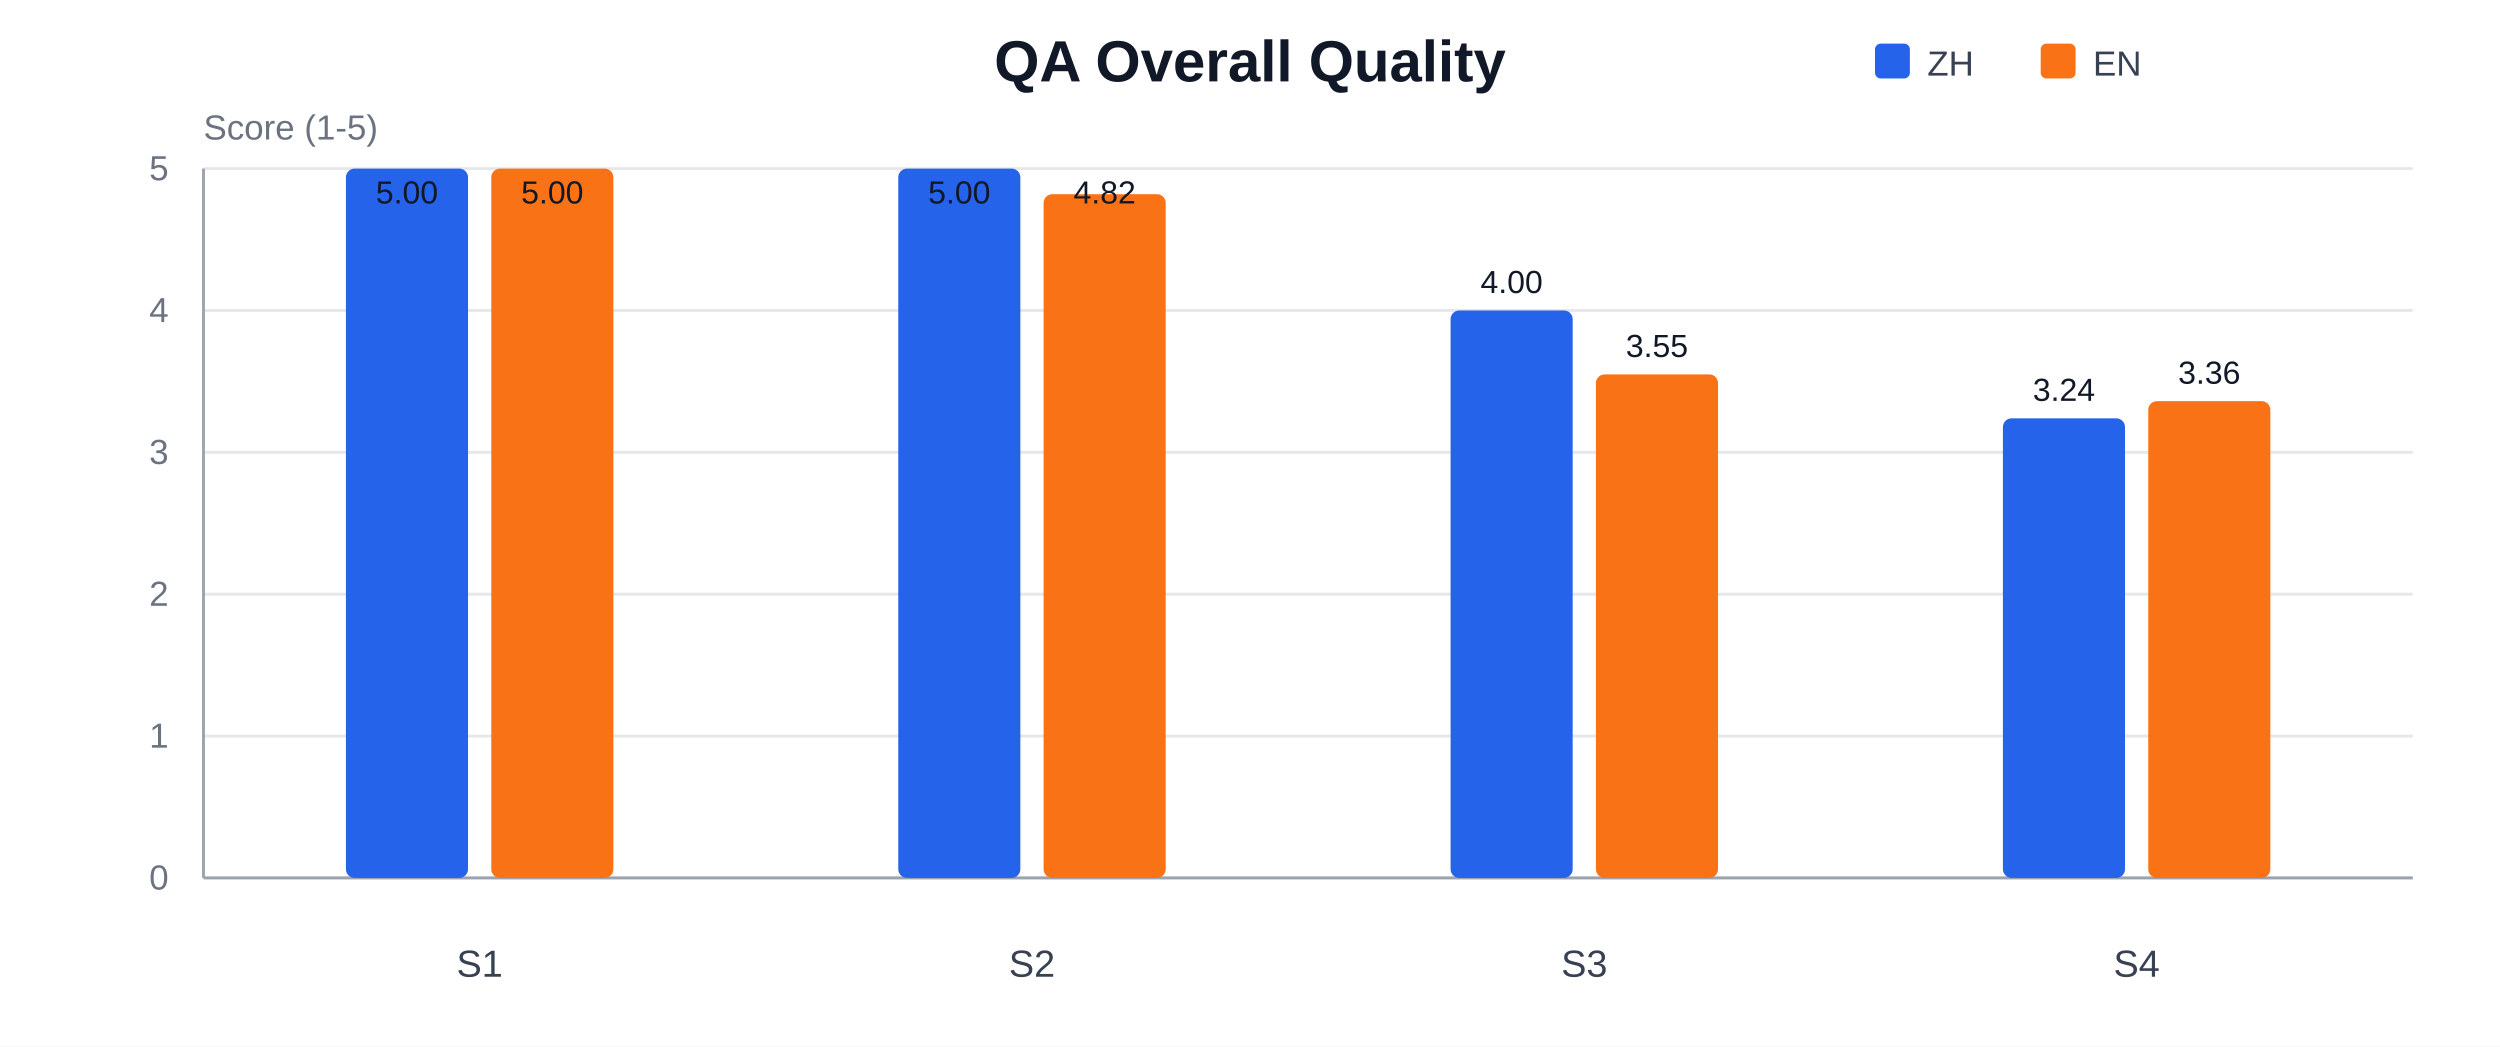
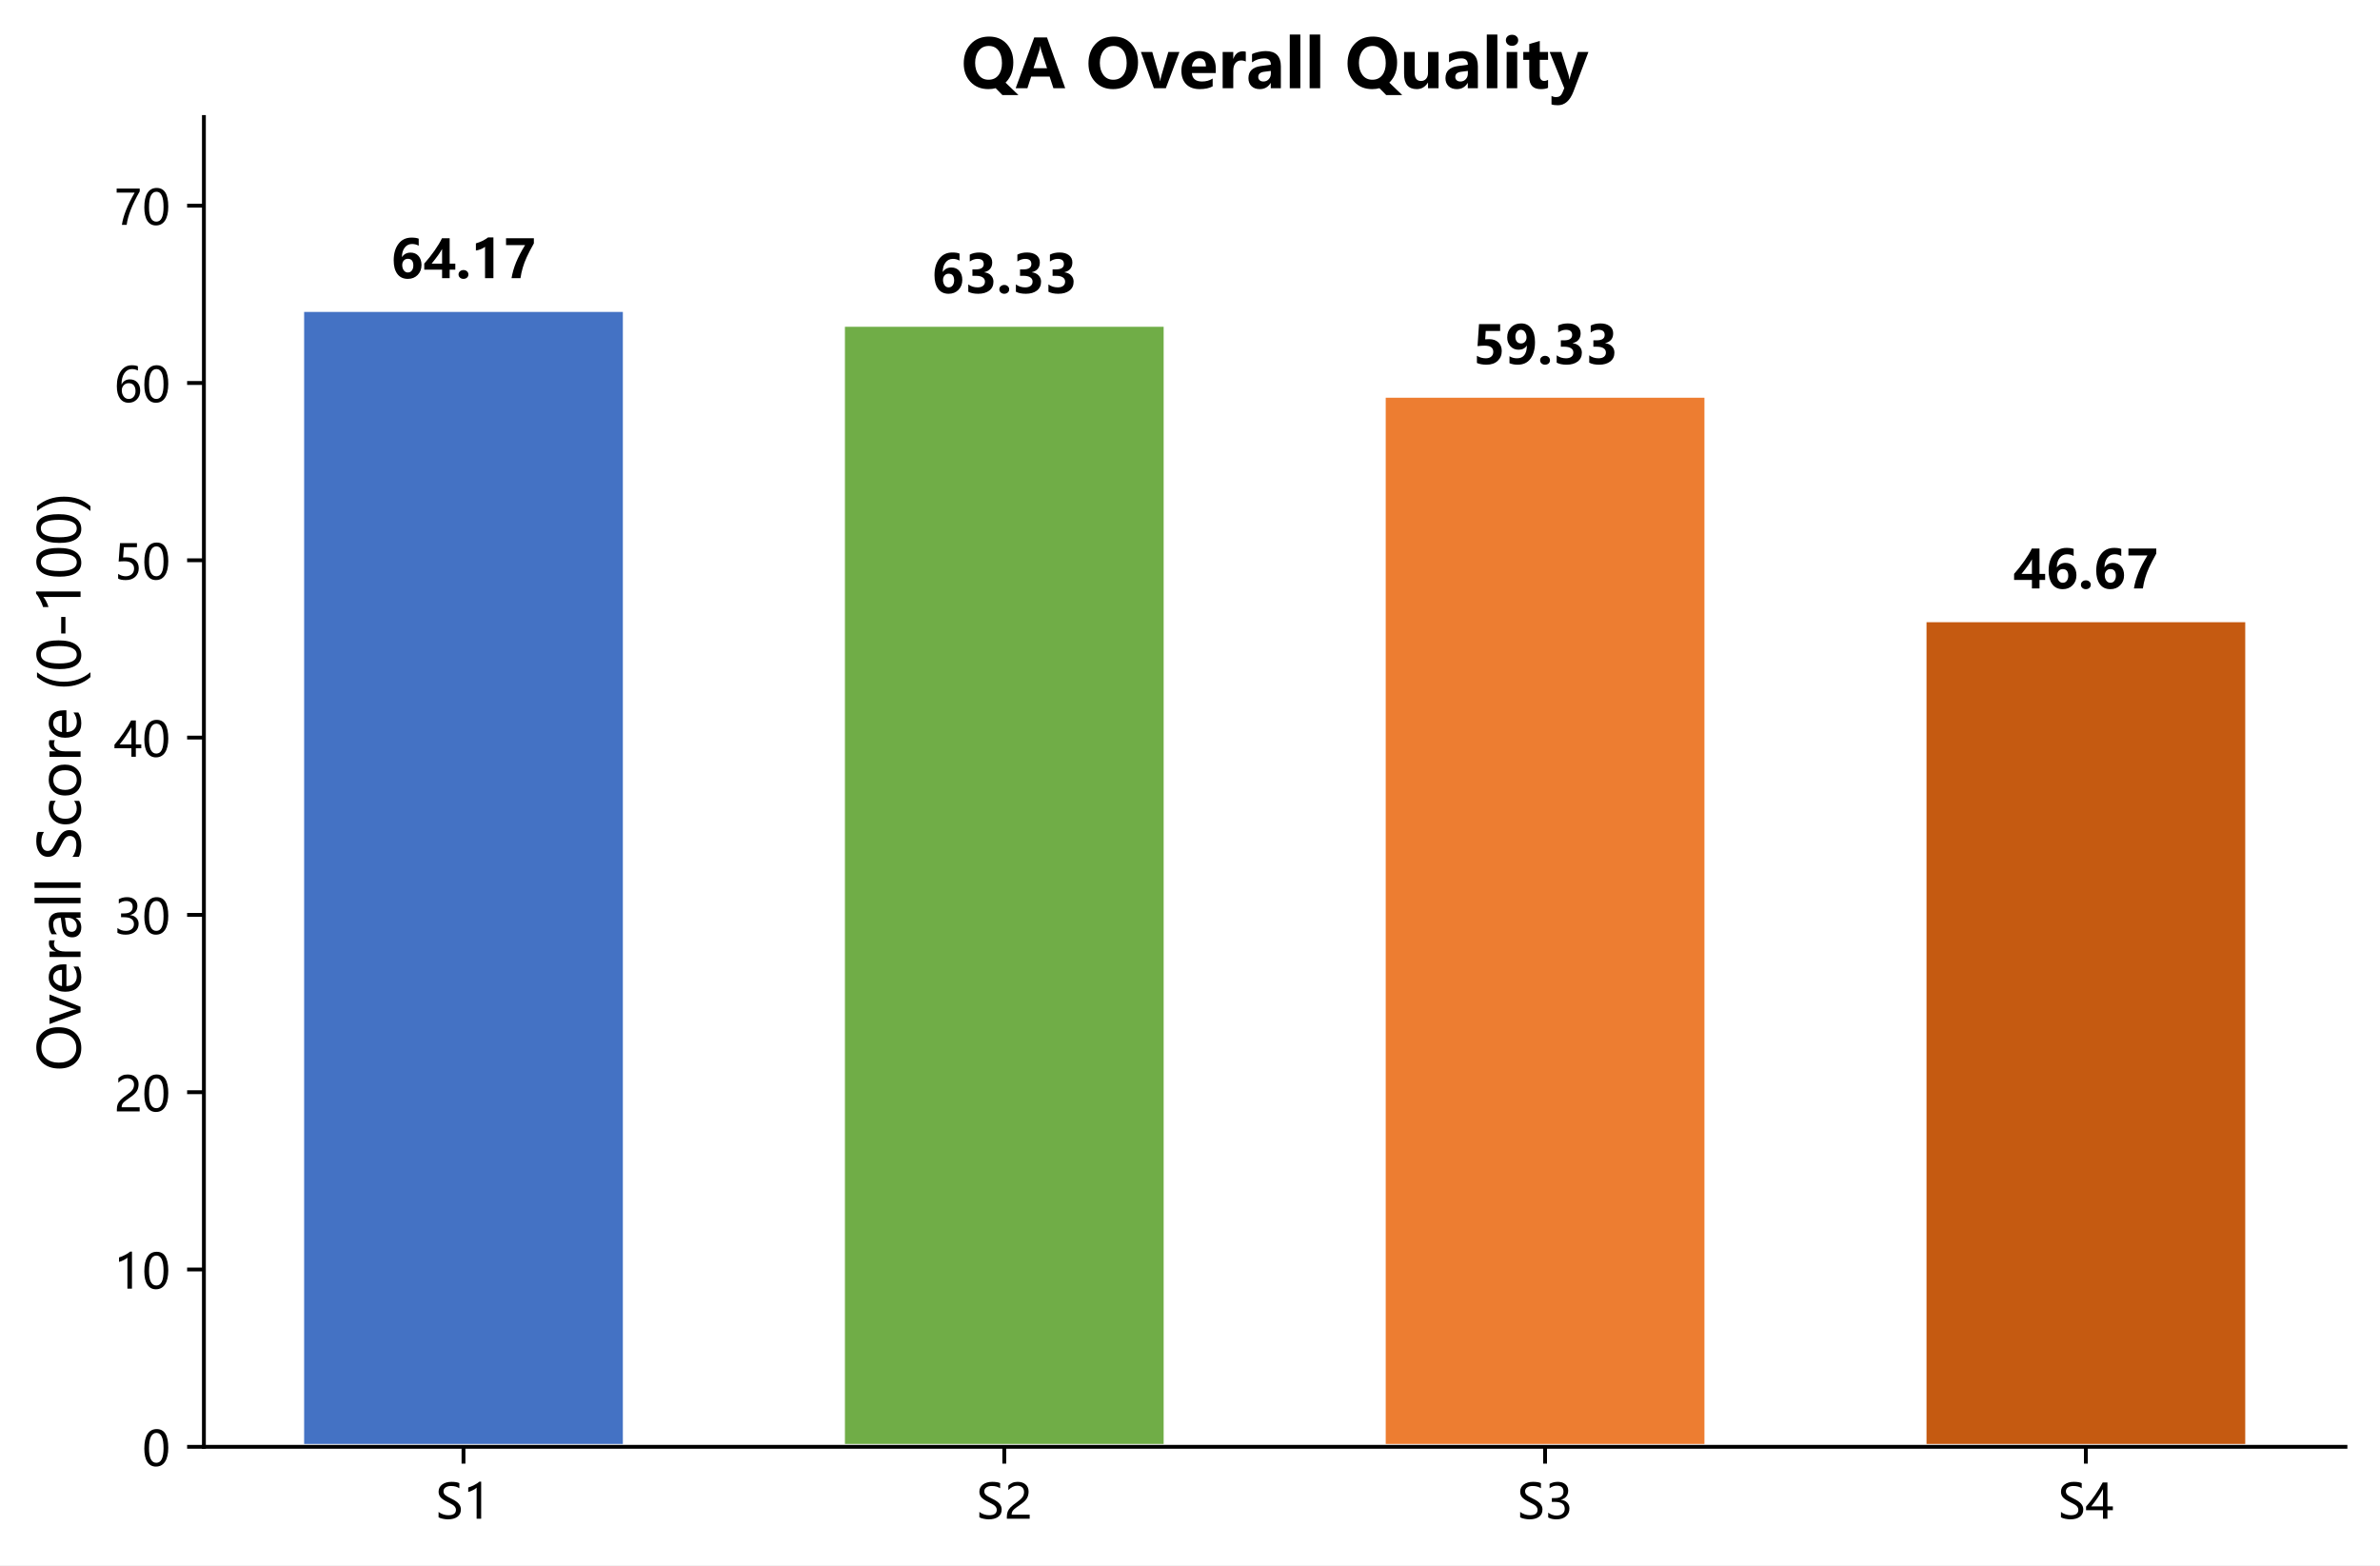
- <svg xmlns="http://www.w3.org/2000/svg" width="860" height="360" viewBox="0 0 860 360" role="img" aria-label="QA Overall Quality">
-   <rect width="100%" height="100%" fill="#ffffff" />
-   <text x="430.0" y="28" text-anchor="middle" font-family="Arial, sans-serif" font-size="20" font-weight="700" fill="#111827">QA Overall Quality</text>
-   <text x="70" y="48" font-family="Arial, sans-serif" font-size="12" fill="#6b7280">Score (1-5)</text>
-   <rect x="645" y="15" width="12" height="12" fill="#2563eb" rx="2" />
-   <text x="663" y="26" font-family="Arial, sans-serif" font-size="12" fill="#374151">ZH</text>
-   <rect x="702" y="15" width="12" height="12" fill="#f97316" rx="2" />
-   <text x="720" y="26" font-family="Arial, sans-serif" font-size="12" fill="#374151">EN</text>
-   <g font-family="Arial, sans-serif">
-     <line x1="70" y1="302.0" x2="830" y2="302.0" stroke="#e5e7eb" stroke-width="1" />
-     <text x="58" y="306.0" text-anchor="end" font-size="12" fill="#6b7280">0</text>
-     <line x1="70" y1="253.2" x2="830" y2="253.2" stroke="#e5e7eb" stroke-width="1" />
-     <text x="58" y="257.2" text-anchor="end" font-size="12" fill="#6b7280">1</text>
-     <line x1="70" y1="204.4" x2="830" y2="204.4" stroke="#e5e7eb" stroke-width="1" />
-     <text x="58" y="208.4" text-anchor="end" font-size="12" fill="#6b7280">2</text>
-     <line x1="70" y1="155.6" x2="830" y2="155.6" stroke="#e5e7eb" stroke-width="1" />
-     <text x="58" y="159.6" text-anchor="end" font-size="12" fill="#6b7280">3</text>
-     <line x1="70" y1="106.8" x2="830" y2="106.8" stroke="#e5e7eb" stroke-width="1" />
-     <text x="58" y="110.8" text-anchor="end" font-size="12" fill="#6b7280">4</text>
-     <line x1="70" y1="58.0" x2="830" y2="58.0" stroke="#e5e7eb" stroke-width="1" />
-     <text x="58" y="62.0" text-anchor="end" font-size="12" fill="#6b7280">5</text>
-     <line x1="70" y1="58" x2="70" y2="302" stroke="#9ca3af" />
-     <line x1="70" y1="302" x2="830" y2="302" stroke="#9ca3af" />
-     <rect x="119.0" y="58.0" width="42.0" height="244.0" rx="3" fill="#2563eb" />
-     <text x="140.0" y="70.0" text-anchor="middle" font-size="11" fill="#111827">5.00</text>
-     <rect x="169.0" y="58.0" width="42.0" height="244.0" rx="3" fill="#f97316" />
-     <text x="190.0" y="70.0" text-anchor="middle" font-size="11" fill="#111827">5.00</text>
-     <text x="165.0" y="336" text-anchor="middle" font-size="13" fill="#374151">S1</text>
-     <rect x="309.0" y="58.0" width="42.0" height="244.0" rx="3" fill="#2563eb" />
-     <text x="330.0" y="70.0" text-anchor="middle" font-size="11" fill="#111827">5.00</text>
-     <rect x="359.0" y="66.8" width="42.0" height="235.2" rx="3" fill="#f97316" />
-     <text x="380.0" y="70.0" text-anchor="middle" font-size="11" fill="#111827">4.82</text>
-     <text x="355.0" y="336" text-anchor="middle" font-size="13" fill="#374151">S2</text>
-     <rect x="499.0" y="106.8" width="42.0" height="195.2" rx="3" fill="#2563eb" />
-     <text x="520.0" y="100.8" text-anchor="middle" font-size="11" fill="#111827">4.00</text>
-     <rect x="549.0" y="128.8" width="42.0" height="173.2" rx="3" fill="#f97316" />
-     <text x="570.0" y="122.8" text-anchor="middle" font-size="11" fill="#111827">3.55</text>
-     <text x="545.0" y="336" text-anchor="middle" font-size="13" fill="#374151">S3</text>
-     <rect x="689.0" y="143.9" width="42.0" height="158.1" rx="3" fill="#2563eb" />
-     <text x="710.0" y="137.9" text-anchor="middle" font-size="11" fill="#111827">3.24</text>
-     <rect x="739.0" y="138.0" width="42.0" height="164.0" rx="3" fill="#f97316" />
-     <text x="760.0" y="132.0" text-anchor="middle" font-size="11" fill="#111827">3.36</text>
-     <text x="735.0" y="336" text-anchor="middle" font-size="13" fill="#374151">S4</text>
+ <svg xmlns="http://www.w3.org/2000/svg" xmlns:xlink="http://www.w3.org/1999/xlink" width="496.104pt" height="326.271pt" viewBox="0 0 496.104 326.271" version="1.1">
+   <defs>
+     <style type="text/css">*{stroke-linejoin: round; stroke-linecap: butt}</style>
+   </defs>
+   <g id="figure_1">
+     <g id="patch_1">
+       <path d="M 0 326.271  L 496.104 326.271  L 496.104 0  L 0 0  z " style="fill: #ffffff" />
+     </g>
+     <g id="axes_1">
+       <g id="patch_2">
+         <path d="M 42.504 301.591  L 488.904 301.591  L 488.904 24.391  L 42.504 24.391  z " style="fill: #ffffff" />
+       </g>
+       <g id="patch_3">
+         <path d="M 62.795 301.591  L 130.431 301.591  L 130.431 64.419  L 62.795 64.419  z " clip-path="url(#pf891b75988)" style="fill: #4472c4; stroke: #ffffff; stroke-width: 1.2; stroke-linejoin: miter" />
+       </g>
+       <g id="patch_4">
+         <path d="M 175.522 301.591  L 243.158 301.591  L 243.158 67.524  L 175.522 67.524  z " clip-path="url(#pf891b75988)" style="fill: #70ad47; stroke: #ffffff; stroke-width: 1.2; stroke-linejoin: miter" />
+       </g>
+       <g id="patch_5">
+         <path d="M 288.249 301.591  L 355.886 301.591  L 355.886 82.308  L 288.249 82.308  z " clip-path="url(#pf891b75988)" style="fill: #ed7d31; stroke: #ffffff; stroke-width: 1.2; stroke-linejoin: miter" />
+       </g>
+       <g id="patch_6">
+         <path d="M 400.976 301.591  L 468.613 301.591  L 468.613 129.099  L 400.976 129.099  z " clip-path="url(#pf891b75988)" style="fill: #c55a11; stroke: #ffffff; stroke-width: 1.2; stroke-linejoin: miter" />
+       </g>
+       <g id="matplotlib.axis_1">
+         <g id="xtick_1">
+           <g id="line2d_1">
+             <defs>
+               <path id="me9a93f95c0" d="M 0 0  L 0 3.5  " style="stroke: #000000; stroke-width: 0.8" />
+             </defs>
+             <g>
+               <use xlink:href="#me9a93f95c0" x="96.613" y="301.591" style="stroke: #000000; stroke-width: 0.8" />
+             </g>
+           </g>
+           <g id="text_1">
+             <g transform="translate(90.79487 316.585) scale(0.1 -0.1)">
+               <defs>
+                 <path id="MicrosoftYaHei-53" d="M 400 909  Q 622 716 994 591  Q 1366 466 1700 466  Q 2719 466 2719 1191  Q 2719 1394 2609 1556  Q 2500 1719 2309 1844  Q 2119 1969 1594 2228  Q 866 2591 634 2902  Q 403 3213 403 3613  Q 403 4216 887 4569  Q 1372 4922 2109 4922  Q 2831 4922 3169 4747  L 3169 4066  Q 2731 4369 2063 4369  Q 1619 4369 1339 4183  Q 1059 3997 1059 3666  Q 1059 3372 1253 3187  Q 1447 3003 2094 2684  Q 2806 2344 3090 2003  Q 3375 1663 3375 1238  Q 3375 600 2912 259  Q 2450 -81 1628 -81  Q 1341 -81 958 -1  Q 575 78 400 197  L 400 909  z " transform="scale(0.015625)" />
+                 <path id="MicrosoftYaHei-31" d="M 1781 0  L 1781 4141  Q 1638 3997 1295 3819  Q 953 3641 663 3569  L 663 4169  Q 1047 4275 1484 4508  Q 1922 4741 2156 4947  L 2388 4947  L 2388 0  L 1781 0  z " transform="scale(0.015625)" />
+               </defs>
+               <use xlink:href="#MicrosoftYaHei-53" />
+               <use xlink:href="#MicrosoftYaHei-31" transform="translate(57.71484 0)" />
+             </g>
+           </g>
+         </g>
+         <g id="xtick_2">
+           <g id="line2d_2">
+             <g>
+               <use xlink:href="#me9a93f95c0" x="209.34" y="301.591" style="stroke: #000000; stroke-width: 0.8" />
+             </g>
+           </g>
+           <g id="text_2">
+             <g transform="translate(203.5221 316.585) scale(0.1 -0.1)">
+               <defs>
+                 <path id="MicrosoftYaHei-32" d="M 2666 3572  Q 2666 3963 2419 4186  Q 2172 4409 1747 4409  Q 1447 4409 1140 4256  Q 834 4103 569 3819  L 569 4413  Q 806 4659 1107 4790  Q 1409 4922 1816 4922  Q 2472 4922 2872 4570  Q 3272 4219 3272 3619  Q 3272 3084 3026 2693  Q 2781 2303 2188 1894  Q 1581 1475 1376 1294  Q 1172 1113 1090 947  Q 1009 781 1009 544  L 3416 544  L 3416 0  L 372 0  L 372 241  Q 372 659 486 951  Q 600 1244 862 1520  Q 1125 1797 1681 2184  Q 2250 2584 2458 2886  Q 2666 3188 2666 3572  z " transform="scale(0.015625)" />
+               </defs>
+               <use xlink:href="#MicrosoftYaHei-53" />
+               <use xlink:href="#MicrosoftYaHei-32" transform="translate(57.71484 0)" />
+             </g>
+           </g>
+         </g>
+         <g id="xtick_3">
+           <g id="line2d_3">
+             <g>
+               <use xlink:href="#me9a93f95c0" x="322.067" y="301.591" style="stroke: #000000; stroke-width: 0.8" />
+             </g>
+           </g>
+           <g id="text_3">
+             <g transform="translate(316.2494 316.585) scale(0.1 -0.1)">
+               <defs>
+                 <path id="MicrosoftYaHei-33" d="M 447 809  Q 944 425 1569 425  Q 2069 425 2361 670  Q 2653 916 2653 1328  Q 2653 2247 1338 2247  L 934 2247  L 934 2753  L 1319 2753  Q 2484 2753 2484 3616  Q 2484 4413 1594 4413  Q 1084 4413 634 4069  L 634 4647  Q 1109 4922 1744 4922  Q 2363 4922 2738 4598  Q 3113 4275 3113 3759  Q 3113 2809 2144 2538  L 2144 2525  Q 2669 2469 2973 2155  Q 3278 1841 3278 1372  Q 3278 719 2808 319  Q 2338 -81 1556 -81  Q 869 -81 447 175  L 447 809  z " transform="scale(0.015625)" />
+               </defs>
+               <use xlink:href="#MicrosoftYaHei-53" />
+               <use xlink:href="#MicrosoftYaHei-33" transform="translate(57.71484 0)" />
+             </g>
+           </g>
+         </g>
+         <g id="xtick_4">
+           <g id="line2d_4">
+             <g>
+               <use xlink:href="#me9a93f95c0" x="434.795" y="301.591" style="stroke: #000000; stroke-width: 0.8" />
+             </g>
+           </g>
+           <g id="text_4">
+             <g transform="translate(428.9767 316.585) scale(0.1 -0.1)">
+               <defs>
+                 <path id="MicrosoftYaHei-34" d="M 2906 4841  L 2906 1644  L 3631 1644  L 3631 1138  L 2906 1138  L 2906 0  L 2313 0  L 2313 1138  L 53 1138  L 53 1616  Q 656 2294 1265 3178  Q 1875 4063 2272 4841  L 2906 4841  z M 741 1644  L 2313 1644  L 2313 3950  Q 1988 3366 1616 2817  Q 1244 2269 741 1644  z " transform="scale(0.015625)" />
+               </defs>
+               <use xlink:href="#MicrosoftYaHei-53" />
+               <use xlink:href="#MicrosoftYaHei-34" transform="translate(57.71484 0)" />
+             </g>
+           </g>
+         </g>
+       </g>
+       <g id="matplotlib.axis_2">
+         <g id="ytick_1">
+           <g id="line2d_5">
+             <defs>
+               <path id="md92fbc329b" d="M 0 0  L -3.5 0  " style="stroke: #000000; stroke-width: 0.8" />
+             </defs>
+             <g>
+               <use xlink:href="#md92fbc329b" x="42.504" y="301.591" style="stroke: #000000; stroke-width: 0.8" />
+             </g>
+           </g>
+           <g id="text_5">
+             <g transform="translate(29.63969 305.5881) scale(0.1 -0.1)">
+               <defs>
+                 <path id="MicrosoftYaHei-30" d="M 284 2325  Q 284 3606 709 4264  Q 1134 4922 1941 4922  Q 3478 4922 3478 2441  Q 3478 1216 3045 567  Q 2613 -81 1831 -81  Q 1094 -81 689 534  Q 284 1150 284 2325  z M 909 2353  Q 909 425 1888 425  Q 2850 425 2850 2384  Q 2850 4413 1906 4413  Q 909 4413 909 2353  z " transform="scale(0.015625)" />
+               </defs>
+               <use xlink:href="#MicrosoftYaHei-30" />
+             </g>
+           </g>
+         </g>
+         <g id="ytick_2">
+           <g id="line2d_6">
+             <g>
+               <use xlink:href="#md92fbc329b" x="42.504" y="264.631" style="stroke: #000000; stroke-width: 0.8" />
+             </g>
+           </g>
+           <g id="text_6">
+             <g transform="translate(23.77563 268.6281) scale(0.1 -0.1)">
+               <use xlink:href="#MicrosoftYaHei-31" />
+               <use xlink:href="#MicrosoftYaHei-30" transform="translate(58.64258 0)" />
+             </g>
+           </g>
+         </g>
+         <g id="ytick_3">
+           <g id="line2d_7">
+             <g>
+               <use xlink:href="#md92fbc329b" x="42.504" y="227.671" style="stroke: #000000; stroke-width: 0.8" />
+             </g>
+           </g>
+           <g id="text_7">
+             <g transform="translate(23.77563 231.6681) scale(0.1 -0.1)">
+               <use xlink:href="#MicrosoftYaHei-32" />
+               <use xlink:href="#MicrosoftYaHei-30" transform="translate(58.64258 0)" />
+             </g>
+           </g>
+         </g>
+         <g id="ytick_4">
+           <g id="line2d_8">
+             <g>
+               <use xlink:href="#md92fbc329b" x="42.504" y="190.711" style="stroke: #000000; stroke-width: 0.8" />
+             </g>
+           </g>
+           <g id="text_8">
+             <g transform="translate(23.77563 194.7081) scale(0.1 -0.1)">
+               <use xlink:href="#MicrosoftYaHei-33" />
+               <use xlink:href="#MicrosoftYaHei-30" transform="translate(58.64258 0)" />
+             </g>
+           </g>
+         </g>
+         <g id="ytick_5">
+           <g id="line2d_9">
+             <g>
+               <use xlink:href="#md92fbc329b" x="42.504" y="153.751" style="stroke: #000000; stroke-width: 0.8" />
+             </g>
+           </g>
+           <g id="text_9">
+             <g transform="translate(23.77563 157.7481) scale(0.1 -0.1)">
+               <use xlink:href="#MicrosoftYaHei-34" />
+               <use xlink:href="#MicrosoftYaHei-30" transform="translate(58.64258 0)" />
+             </g>
+           </g>
+         </g>
+         <g id="ytick_6">
+           <g id="line2d_10">
+             <g>
+               <use xlink:href="#md92fbc329b" x="42.504" y="116.791" style="stroke: #000000; stroke-width: 0.8" />
+             </g>
+           </g>
+           <g id="text_10">
+             <g transform="translate(23.77563 120.7881) scale(0.1 -0.1)">
+               <defs>
+                 <path id="MicrosoftYaHei-35" d="M 3294 1494  Q 3294 784 2823 350  Q 2353 -84 1559 -84  Q 878 -84 544 119  L 544 744  Q 1034 425 1544 425  Q 2050 425 2361 704  Q 2672 984 2672 1447  Q 2672 1909 2348 2167  Q 2025 2425 1434 2425  Q 978 2425 613 2384  L 791 4841  L 3053 4841  L 3053 4303  L 1306 4303  L 1206 2931  L 1647 2950  Q 2416 2950 2855 2567  Q 3294 2184 3294 1494  z " transform="scale(0.015625)" />
+               </defs>
+               <use xlink:href="#MicrosoftYaHei-35" />
+               <use xlink:href="#MicrosoftYaHei-30" transform="translate(58.64258 0)" />
+             </g>
+           </g>
+         </g>
+         <g id="ytick_7">
+           <g id="line2d_11">
+             <g>
+               <use xlink:href="#md92fbc329b" x="42.504" y="79.831" style="stroke: #000000; stroke-width: 0.8" />
+             </g>
+           </g>
+           <g id="text_11">
+             <g transform="translate(23.77563 83.82812) scale(0.1 -0.1)">
+               <defs>
+                 <path id="MicrosoftYaHei-36" d="M 3181 4219  Q 2803 4413 2391 4413  Q 1763 4413 1381 3866  Q 1000 3319 994 2372  L 1009 2372  Q 1353 3038 2106 3038  Q 2734 3038 3109 2628  Q 3484 2219 3484 1541  Q 3484 831 3051 375  Q 2619 -81 1947 -81  Q 1209 -81 789 495  Q 369 1072 369 2131  Q 369 3413 920 4167  Q 1472 4922 2372 4922  Q 2888 4922 3181 4781  L 3181 4219  z M 1031 1584  Q 1031 1106 1286 765  Q 1541 425 1963 425  Q 2363 425 2613 719  Q 2863 1013 2863 1475  Q 2863 1975 2627 2253  Q 2391 2531 1956 2531  Q 1544 2531 1287 2250  Q 1031 1969 1031 1584  z " transform="scale(0.015625)" />
+               </defs>
+               <use xlink:href="#MicrosoftYaHei-36" />
+               <use xlink:href="#MicrosoftYaHei-30" transform="translate(58.64258 0)" />
+             </g>
+           </g>
+         </g>
+         <g id="ytick_8">
+           <g id="line2d_12">
+             <g>
+               <use xlink:href="#md92fbc329b" x="42.504" y="42.871" style="stroke: #000000; stroke-width: 0.8" />
+             </g>
+           </g>
+           <g id="text_12">
+             <g transform="translate(23.77563 46.86812) scale(0.1 -0.1)">
+               <defs>
+                 <path id="MicrosoftYaHei-37" d="M 3422 4463  Q 2659 3131 2223 1998  Q 1788 866 1684 0  L 1047 0  Q 1163 853 1594 1947  Q 2025 3041 2747 4300  L 347 4300  L 347 4841  L 3422 4841  L 3422 4463  z " transform="scale(0.015625)" />
+               </defs>
+               <use xlink:href="#MicrosoftYaHei-37" />
+               <use xlink:href="#MicrosoftYaHei-30" transform="translate(58.64258 0)" />
+             </g>
+           </g>
+         </g>
+         <g id="text_13">
+           <g transform="translate(16.7925 223.3269) rotate(-90) scale(0.12 -0.12)">
+             <defs>
+               <path id="MicrosoftYaHei-4f" d="M 313 2363  Q 313 3534 947 4228  Q 1581 4922 2666 4922  Q 3675 4922 4290 4244  Q 4906 3566 4906 2478  Q 4906 1300 4275 609  Q 3644 -81 2588 -81  Q 1556 -81 934 597  Q 313 1275 313 2363  z M 969 2413  Q 969 1534 1417 1004  Q 1866 475 2588 475  Q 3363 475 3805 983  Q 4247 1491 4247 2403  Q 4247 3341 3814 3850  Q 3381 4359 2628 4359  Q 1888 4359 1428 3821  Q 969 3284 969 2413  z " transform="scale(0.015625)" />
+               <path id="MicrosoftYaHei-76" d="M 3331 3456  L 1963 0  L 1344 0  L 44 3456  L 713 3456  L 1556 988  Q 1659 691 1678 491  L 1694 491  Q 1725 753 1803 975  L 2688 3456  L 3331 3456  z " transform="scale(0.015625)" />
+               <path id="MicrosoftYaHei-65" d="M 3363 1572  L 944 1572  Q 959 1019 1246 717  Q 1534 416 2050 416  Q 2631 416 3116 788  L 3116 241  Q 2659 -81 1906 -81  Q 1156 -81 736 394  Q 316 869 316 1713  Q 316 2506 777 3022  Q 1238 3538 1922 3538  Q 2600 3538 2981 3102  Q 3363 2666 3363 1881  L 3363 1572  z M 2750 2063  Q 2747 2531 2528 2787  Q 2309 3044 1913 3044  Q 1547 3044 1280 2772  Q 1013 2500 944 2063  L 2750 2063  z " transform="scale(0.015625)" />
+               <path id="MicrosoftYaHei-72" d="M 2400 2850  Q 2247 2959 1978 2959  Q 1622 2959 1390 2626  Q 1159 2294 1159 1750  L 1159 0  L 547 0  L 547 3456  L 1159 3456  L 1159 2753  L 1172 2753  Q 1434 3516 2078 3516  Q 2288 3516 2400 3469  L 2400 2850  z " transform="scale(0.015625)" />
+               <path id="MicrosoftYaHei-61" d="M 628 3216  Q 1144 3538 1819 3538  Q 3069 3538 3069 2225  L 3069 0  L 2463 0  L 2463 534  L 2447 534  Q 2088 -81 1388 -81  Q 884 -81 587 191  Q 291 463 291 925  Q 291 1894 1438 2053  L 2463 2197  Q 2463 3044 1763 3044  Q 1141 3044 628 2625  L 628 3216  z M 1653 1625  Q 1228 1569 1067 1412  Q 906 1256 906 975  Q 906 728 1081 572  Q 1256 416 1544 416  Q 1944 416 2203 697  Q 2463 978 2463 1403  L 2463 1734  L 1653 1625  z " transform="scale(0.015625)" />
+               <path id="MicrosoftYaHei-6c" d="M 544 0  L 544 5116  L 1156 5116  L 1156 0  L 544 0  z " transform="scale(0.015625)" />
+               <path id="MicrosoftYaHei-20" transform="scale(0.015625)" />
+               <path id="MicrosoftYaHei-63" d="M 2934 156  Q 2538 -81 1978 -81  Q 1228 -81 772 400  Q 316 881 316 1647  Q 316 2497 808 3017  Q 1300 3538 2125 3538  Q 2600 3538 2938 3369  L 2938 2763  Q 2572 3031 2125 3031  Q 1600 3031 1270 2667  Q 941 2303 941 1697  Q 941 1100 1252 762  Q 1563 425 2091 425  Q 2538 425 2934 719  L 2934 156  z " transform="scale(0.015625)" />
+               <path id="MicrosoftYaHei-6f" d="M 316 1691  Q 316 2547 794 3042  Q 1272 3538 2091 3538  Q 2869 3538 3311 3061  Q 3753 2584 3753 1744  Q 3753 925 3281 422  Q 2809 -81 2016 -81  Q 1241 -81 778 406  Q 316 894 316 1691  z M 941 1709  Q 941 1113 1242 769  Q 1544 425 2053 425  Q 2578 425 2853 761  Q 3128 1097 3128 1725  Q 3128 2356 2853 2693  Q 2578 3031 2053 3031  Q 1538 3031 1239 2678  Q 941 2325 941 1709  z " transform="scale(0.015625)" />
+               <path id="MicrosoftYaHei-28" d="M 1531 -1100  Q 478 100 478 1847  Q 478 3594 1531 4841  L 2072 4841  Q 1016 3544 1016 1853  Q 1016 166 2066 -1100  L 1531 -1100  z " transform="scale(0.015625)" />
+               <path id="MicrosoftYaHei-2d" d="M 2328 1681  L 488 1681  L 488 2153  L 2328 2153  L 2328 1681  z " transform="scale(0.015625)" />
+               <path id="MicrosoftYaHei-29" d="M 78 -1100  Q 1131 163 1131 1853  Q 1131 3547 72 4841  L 616 4841  Q 1672 3603 1672 1847  Q 1672 91 616 -1100  L 78 -1100  z " transform="scale(0.015625)" />
+             </defs>
+             <use xlink:href="#MicrosoftYaHei-4f" />
+             <use xlink:href="#MicrosoftYaHei-76" transform="translate(81.49414 0)" />
+             <use xlink:href="#MicrosoftYaHei-65" transform="translate(133.3594 0)" />
+             <use xlink:href="#MicrosoftYaHei-72" transform="translate(190.0977 0)" />
+             <use xlink:href="#MicrosoftYaHei-61" transform="translate(228.2812 0)" />
+             <use xlink:href="#MicrosoftYaHei-6c" transform="translate(283.5547 0)" />
+             <use xlink:href="#MicrosoftYaHei-6c" transform="translate(310.166 0)" />
+             <use xlink:href="#MicrosoftYaHei-20" transform="translate(336.7773 0)" />
+             <use xlink:href="#MicrosoftYaHei-53" transform="translate(366.3672 0)" />
+             <use xlink:href="#MicrosoftYaHei-63" transform="translate(424.082 0)" />
+             <use xlink:href="#MicrosoftYaHei-6f" transform="translate(474.2285 0)" />
+             <use xlink:href="#MicrosoftYaHei-72" transform="translate(537.8027 0)" />
+             <use xlink:href="#MicrosoftYaHei-65" transform="translate(574.6113 0)" />
+             <use xlink:href="#MicrosoftYaHei-20" transform="translate(631.3496 0)" />
+             <use xlink:href="#MicrosoftYaHei-28" transform="translate(660.9395 0)" />
+             <use xlink:href="#MicrosoftYaHei-30" transform="translate(694.3379 0)" />
+             <use xlink:href="#MicrosoftYaHei-2d" transform="translate(752.9805 0)" />
+             <use xlink:href="#MicrosoftYaHei-31" transform="translate(796.2422 0)" />
+             <use xlink:href="#MicrosoftYaHei-30" transform="translate(854.8848 0)" />
+             <use xlink:href="#MicrosoftYaHei-30" transform="translate(913.5273 0)" />
+             <use xlink:href="#MicrosoftYaHei-29" transform="translate(972.1699 0)" />
+           </g>
+         </g>
+       </g>
+       <g id="patch_7">
+         <path d="M 42.504 301.591  L 42.504 24.391  " style="fill: none; stroke: #000000; stroke-width: 0.8; stroke-linejoin: miter; stroke-linecap: square" />
+       </g>
+       <g id="patch_8">
+         <path d="M 42.504 301.591  L 488.904 301.591  " style="fill: none; stroke: #000000; stroke-width: 0.8; stroke-linejoin: miter; stroke-linecap: square" />
+       </g>
+       <g id="text_14">
+         <g transform="translate(81.47409 57.9884) scale(0.11 -0.11)">
+           <defs>
+             <path id="MicrosoftYaHei-Bold-36" d="M 3378 3938  Q 3009 4147 2575 4147  Q 2016 4147 1680 3708  Q 1344 3269 1344 2572  L 1363 2572  Q 1709 3103 2391 3103  Q 3000 3103 3358 2686  Q 3716 2269 3716 1600  Q 3716 869 3250 392  Q 2784 -84 2059 -84  Q 1228 -84 786 516  Q 344 1116 344 2159  Q 344 3388 917 4155  Q 1491 4922 2513 4922  Q 3063 4922 3378 4791  L 3378 3938  z M 1378 1591  Q 1378 1216 1565 953  Q 1753 691 2059 691  Q 2369 691 2547 931  Q 2725 1172 2725 1534  Q 2725 2350 2053 2350  Q 1750 2350 1564 2134  Q 1378 1919 1378 1591  z " transform="scale(0.015625)" />
+             <path id="MicrosoftYaHei-Bold-34" d="M 3184 4841  L 3184 1766  L 3869 1766  L 3869 1031  L 3184 1031  L 3184 0  L 2266 0  L 2266 1031  L 103 1031  L 103 1772  Q 775 2522 1362 3359  Q 1950 4197 2250 4841  L 3184 4841  z M 997 1766  L 2266 1766  L 2266 3541  Q 2116 3259 1836 2859  Q 1556 2459 997 1766  z " transform="scale(0.015625)" />
+             <path id="MicrosoftYaHei-Bold-2e" d="M 313 453  Q 313 688 491 838  Q 669 988 916 988  Q 1166 988 1337 834  Q 1509 681 1509 453  Q 1509 213 1337 64  Q 1166 -84 903 -84  Q 659 -84 486 69  Q 313 222 313 453  z " transform="scale(0.015625)" />
+             <path id="MicrosoftYaHei-Bold-31" d="M 2716 4947  L 2716 0  L 1700 0  L 1700 3809  Q 1513 3647 1188 3517  Q 863 3388 591 3356  L 591 4222  Q 1447 4472 2072 4947  L 2716 4947  z " transform="scale(0.015625)" />
+             <path id="MicrosoftYaHei-Bold-37" d="M 3675 4225  Q 3088 3172 2798 2528  Q 2509 1884 2328 1275  Q 2147 666 2050 0  L 966 0  Q 1122 947 1517 1917  Q 1913 2888 2609 4009  L 300 4009  L 300 4841  L 3675 4841  L 3675 4225  z " transform="scale(0.015625)" />
+           </defs>
+           <use xlink:href="#MicrosoftYaHei-Bold-36" />
+           <use xlink:href="#MicrosoftYaHei-Bold-34" transform="translate(61.66992 0)" />
+           <use xlink:href="#MicrosoftYaHei-Bold-2e" transform="translate(123.3398 0)" />
+           <use xlink:href="#MicrosoftYaHei-Bold-31" transform="translate(151.9043 0)" />
+           <use xlink:href="#MicrosoftYaHei-Bold-37" transform="translate(213.5742 0)" />
+         </g>
+       </g>
+       <g id="text_15">
+         <g transform="translate(194.2014 61.09304) scale(0.11 -0.11)">
+           <defs>
+             <path id="MicrosoftYaHei-Bold-33" d="M 494 1053  Q 978 691 1625 691  Q 2034 691 2275 872  Q 2516 1053 2516 1388  Q 2516 1731 2230 1912  Q 1944 2094 1428 2094  L 997 2094  L 997 2872  L 1394 2872  Q 2369 2872 2369 3528  Q 2369 4147 1622 4147  Q 1134 4147 675 3828  L 675 4663  Q 1175 4922 1853 4922  Q 2541 4922 2969 4605  Q 3397 4288 3397 3725  Q 3397 2775 2434 2531  L 2434 2516  Q 2941 2459 3244 2145  Q 3547 1831 3547 1381  Q 3547 691 3042 303  Q 2538 -84 1697 -84  Q 950 -84 494 163  L 494 1053  z " transform="scale(0.015625)" />
+           </defs>
+           <use xlink:href="#MicrosoftYaHei-Bold-36" />
+           <use xlink:href="#MicrosoftYaHei-Bold-33" transform="translate(61.66992 0)" />
+           <use xlink:href="#MicrosoftYaHei-Bold-2e" transform="translate(123.3398 0)" />
+           <use xlink:href="#MicrosoftYaHei-Bold-33" transform="translate(151.9043 0)" />
+           <use xlink:href="#MicrosoftYaHei-Bold-33" transform="translate(213.5742 0)" />
+         </g>
+       </g>
+       <g id="text_16">
+         <g transform="translate(306.9286 75.87704) scale(0.11 -0.11)">
+           <defs>
+             <path id="MicrosoftYaHei-Bold-35" d="M 541 125  L 541 997  Q 1044 691 1613 691  Q 2041 691 2283 902  Q 2525 1113 2525 1472  Q 2525 2225 1494 2225  Q 1113 2225 616 2169  L 797 4841  L 3359 4841  L 3359 4009  L 1613 4009  L 1544 2991  Q 1803 3013 2022 3013  Q 2731 3013 3142 2625  Q 3553 2238 3553 1575  Q 3553 844 3056 380  Q 2559 -84 1706 -84  Q 1016 -84 541 125  z " transform="scale(0.015625)" />
+             <path id="MicrosoftYaHei-Bold-39" d="M 544 941  Q 931 691 1456 691  Q 2628 691 2653 2216  L 2634 2222  Q 2316 1731 1650 1731  Q 1047 1731 658 2154  Q 269 2578 269 3222  Q 269 3978 737 4450  Q 1206 4922 1959 4922  Q 2744 4922 3191 4325  Q 3638 3728 3638 2659  Q 3638 1391 3098 653  Q 2559 -84 1547 -84  Q 975 -84 544 100  L 544 941  z M 1259 3313  Q 1259 2928 1445 2709  Q 1631 2491 1953 2491  Q 2241 2491 2427 2700  Q 2613 2909 2613 3219  Q 2613 3591 2427 3869  Q 2241 4147 1928 4147  Q 1625 4147 1442 3906  Q 1259 3666 1259 3313  z " transform="scale(0.015625)" />
+           </defs>
+           <use xlink:href="#MicrosoftYaHei-Bold-35" />
+           <use xlink:href="#MicrosoftYaHei-Bold-39" transform="translate(61.66992 0)" />
+           <use xlink:href="#MicrosoftYaHei-Bold-2e" transform="translate(123.3398 0)" />
+           <use xlink:href="#MicrosoftYaHei-Bold-33" transform="translate(151.9043 0)" />
+           <use xlink:href="#MicrosoftYaHei-Bold-33" transform="translate(213.5742 0)" />
+         </g>
+       </g>
+       <g id="text_17">
+         <g transform="translate(419.6559 122.6684) scale(0.11 -0.11)">
+           <use xlink:href="#MicrosoftYaHei-Bold-34" />
+           <use xlink:href="#MicrosoftYaHei-Bold-36" transform="translate(61.66992 0)" />
+           <use xlink:href="#MicrosoftYaHei-Bold-2e" transform="translate(123.3398 0)" />
+           <use xlink:href="#MicrosoftYaHei-Bold-36" transform="translate(151.9043 0)" />
+           <use xlink:href="#MicrosoftYaHei-Bold-37" transform="translate(213.5742 0)" />
+         </g>
+       </g>
+       <g id="text_18">
+         <g transform="translate(200.3314 18.39125) scale(0.14 -0.14)">
+           <defs>
+             <path id="MicrosoftYaHei-Bold-51" d="M 256 2356  Q 256 3494 920 4208  Q 1584 4922 2675 4922  Q 3713 4922 4345 4231  Q 4978 3541 4978 2456  Q 4978 1325 4319 619  Q 4278 575 4238 534  L 5469 -653  L 3941 -653  L 3297 3  Q 2972 -84 2597 -84  Q 1556 -84 906 598  Q 256 1281 256 2356  z M 1341 2413  Q 1341 1706 1681 1257  Q 2022 809 2616 809  Q 3222 809 3559 1239  Q 3897 1669 3897 2394  Q 3897 3150 3569 3589  Q 3241 4028 2644 4028  Q 2038 4028 1689 3578  Q 1341 3128 1341 2413  z " transform="scale(0.015625)" />
+             <path id="MicrosoftYaHei-Bold-41" d="M 4759 0  L 3634 0  L 3272 1109  L 1513 1109  L 1156 0  L 38 0  L 1809 4841  L 3022 4841  L 4759 0  z M 3028 1906  L 2478 3584  Q 2425 3744 2403 4006  L 2375 4006  Q 2356 3794 2291 3597  L 1738 1906  L 3028 1906  z " transform="scale(0.015625)" />
+             <path id="MicrosoftYaHei-Bold-20" transform="scale(0.015625)" />
+             <path id="MicrosoftYaHei-Bold-4f" d="M 256 2356  Q 256 3494 920 4208  Q 1584 4922 2675 4922  Q 3713 4922 4345 4231  Q 4978 3541 4978 2456  Q 4978 1325 4320 620  Q 3663 -84 2597 -84  Q 1556 -84 906 598  Q 256 1281 256 2356  z M 1341 2413  Q 1341 1706 1681 1257  Q 2022 809 2616 809  Q 3222 809 3559 1239  Q 3897 1669 3897 2394  Q 3897 3150 3569 3589  Q 3241 4028 2644 4028  Q 2038 4028 1689 3578  Q 1341 3128 1341 2413  z " transform="scale(0.015625)" />
+             <path id="MicrosoftYaHei-Bold-76" d="M 3688 3456  L 2391 0  L 1250 0  L 16 3456  L 1097 3456  L 1731 1281  Q 1834 925 1847 684  L 1863 684  Q 1888 931 1984 1263  L 2631 3456  L 3688 3456  z " transform="scale(0.015625)" />
+             <path id="MicrosoftYaHei-Bold-65" d="M 3528 1444  L 1253 1444  Q 1306 641 2222 641  Q 2794 641 3231 922  L 3231 181  Q 2759 -84 1994 -84  Q 1169 -84 711 381  Q 253 847 253 1678  Q 253 2506 740 3023  Q 1228 3541 1966 3541  Q 2700 3541 3114 3095  Q 3528 2650 3528 1872  L 3528 1444  z M 2588 2075  Q 2588 2850 1959 2850  Q 1700 2850 1500 2637  Q 1300 2425 1250 2075  L 2588 2075  z " transform="scale(0.015625)" />
+             <path id="MicrosoftYaHei-Bold-72" d="M 2663 2541  Q 2478 2647 2216 2647  Q 1872 2647 1670 2384  Q 1469 2122 1469 1663  L 1469 0  L 459 0  L 459 3456  L 1469 3456  L 1469 2806  L 1481 2806  Q 1731 3516 2391 3516  Q 2569 3516 2663 3475  L 2663 2541  z " transform="scale(0.015625)" />
+             <path id="MicrosoftYaHei-Bold-61" d="M 544 3247  Q 778 3378 1170 3459  Q 1563 3541 1841 3541  Q 3291 3541 3291 2088  L 3291 0  L 2331 0  L 2331 503  L 2319 503  Q 1966 -84 1284 -84  Q 794 -84 498 195  Q 203 475 203 956  Q 203 1950 1388 2113  L 2338 2241  Q 2338 2844 1709 2844  Q 1091 2844 544 2469  L 544 3247  z M 1684 1566  Q 1138 1494 1138 1072  Q 1138 878 1270 759  Q 1403 641 1628 641  Q 1938 641 2138 859  Q 2338 1078 2338 1403  L 2338 1650  L 1684 1566  z " transform="scale(0.015625)" />
+             <path id="MicrosoftYaHei-Bold-6c" d="M 444 0  L 444 5116  L 1450 5116  L 1450 0  L 444 0  z " transform="scale(0.015625)" />
+             <path id="MicrosoftYaHei-Bold-75" d="M 3691 0  L 2688 0  L 2688 528  L 2672 528  Q 2284 -84 1613 -84  Q 406 -84 406 1372  L 406 3456  L 1416 3456  L 1416 1466  Q 1416 691 2022 691  Q 2325 691 2506 903  Q 2688 1116 2688 1478  L 2688 3456  L 3691 3456  L 3691 0  z " transform="scale(0.015625)" />
+             <path id="MicrosoftYaHei-Bold-69" d="M 369 4572  Q 369 4803 533 4948  Q 697 5094 953 5094  Q 1216 5094 1378 4945  Q 1541 4797 1541 4572  Q 1541 4344 1375 4192  Q 1209 4041 953 4041  Q 700 4041 534 4194  Q 369 4347 369 4572  z M 444 0  L 444 3456  L 1450 3456  L 1450 0  L 444 0  z " transform="scale(0.015625)" />
+             <path id="MicrosoftYaHei-Bold-74" d="M 2494 41  Q 2266 -84 1803 -84  Q 703 -84 703 1072  L 703 2703  L 134 2703  L 134 3456  L 703 3456  L 703 4216  L 1706 4503  L 1706 3456  L 2494 3456  L 2494 2703  L 1706 2703  L 1706 1247  Q 1706 694 2144 694  Q 2313 694 2494 794  L 2494 41  z " transform="scale(0.015625)" />
+             <path id="MicrosoftYaHei-Bold-79" d="M 3691 3456  L 2266 -309  Q 1769 -1622 778 -1622  Q 388 -1622 172 -1541  L 172 -731  Q 375 -847 619 -847  Q 1031 -847 1200 -447  L 1391 6  L -6 3456  L 1113 3456  L 1788 1291  Q 1850 1094 1878 850  L 1897 850  Q 1919 1016 2000 1284  L 2691 3456  L 3691 3456  z " transform="scale(0.015625)" />
+           </defs>
+           <use xlink:href="#MicrosoftYaHei-Bold-51" />
+           <use xlink:href="#MicrosoftYaHei-Bold-41" transform="translate(80.71094 0)" />
+           <use xlink:href="#MicrosoftYaHei-Bold-20" transform="translate(155.9062 0)" />
+           <use xlink:href="#MicrosoftYaHei-Bold-4f" transform="translate(185.6914 0)" />
+           <use xlink:href="#MicrosoftYaHei-Bold-76" transform="translate(267.5273 0)" />
+           <use xlink:href="#MicrosoftYaHei-Bold-65" transform="translate(324.1172 0)" />
+           <use xlink:href="#MicrosoftYaHei-Bold-72" transform="translate(382.3203 0)" />
+           <use xlink:href="#MicrosoftYaHei-Bold-61" transform="translate(424.7031 0)" />
+           <use xlink:href="#MicrosoftYaHei-Bold-6c" transform="translate(482.4668 0)" />
+           <use xlink:href="#MicrosoftYaHei-Bold-6c" transform="translate(512.0566 0)" />
+           <use xlink:href="#MicrosoftYaHei-Bold-20" transform="translate(541.6465 0)" />
+           <use xlink:href="#MicrosoftYaHei-Bold-51" transform="translate(571.4316 0)" />
+           <use xlink:href="#MicrosoftYaHei-Bold-75" transform="translate(653.2676 0)" />
+           <use xlink:href="#MicrosoftYaHei-Bold-61" transform="translate(718.0625 0)" />
+           <use xlink:href="#MicrosoftYaHei-Bold-6c" transform="translate(775.8262 0)" />
+           <use xlink:href="#MicrosoftYaHei-Bold-69" transform="translate(805.416 0)" />
+           <use xlink:href="#MicrosoftYaHei-Bold-74" transform="translate(835.0059 0)" />
+           <use xlink:href="#MicrosoftYaHei-Bold-79" transform="translate(876.4121 0)" />
+         </g>
+       </g>
+     </g>
  </g>
+   <defs>
+     <clipPath id="pf891b75988">
+       <rect x="42.504" y="24.391" width="446.4" height="277.2" />
+     </clipPath>
+   </defs>
</svg>
